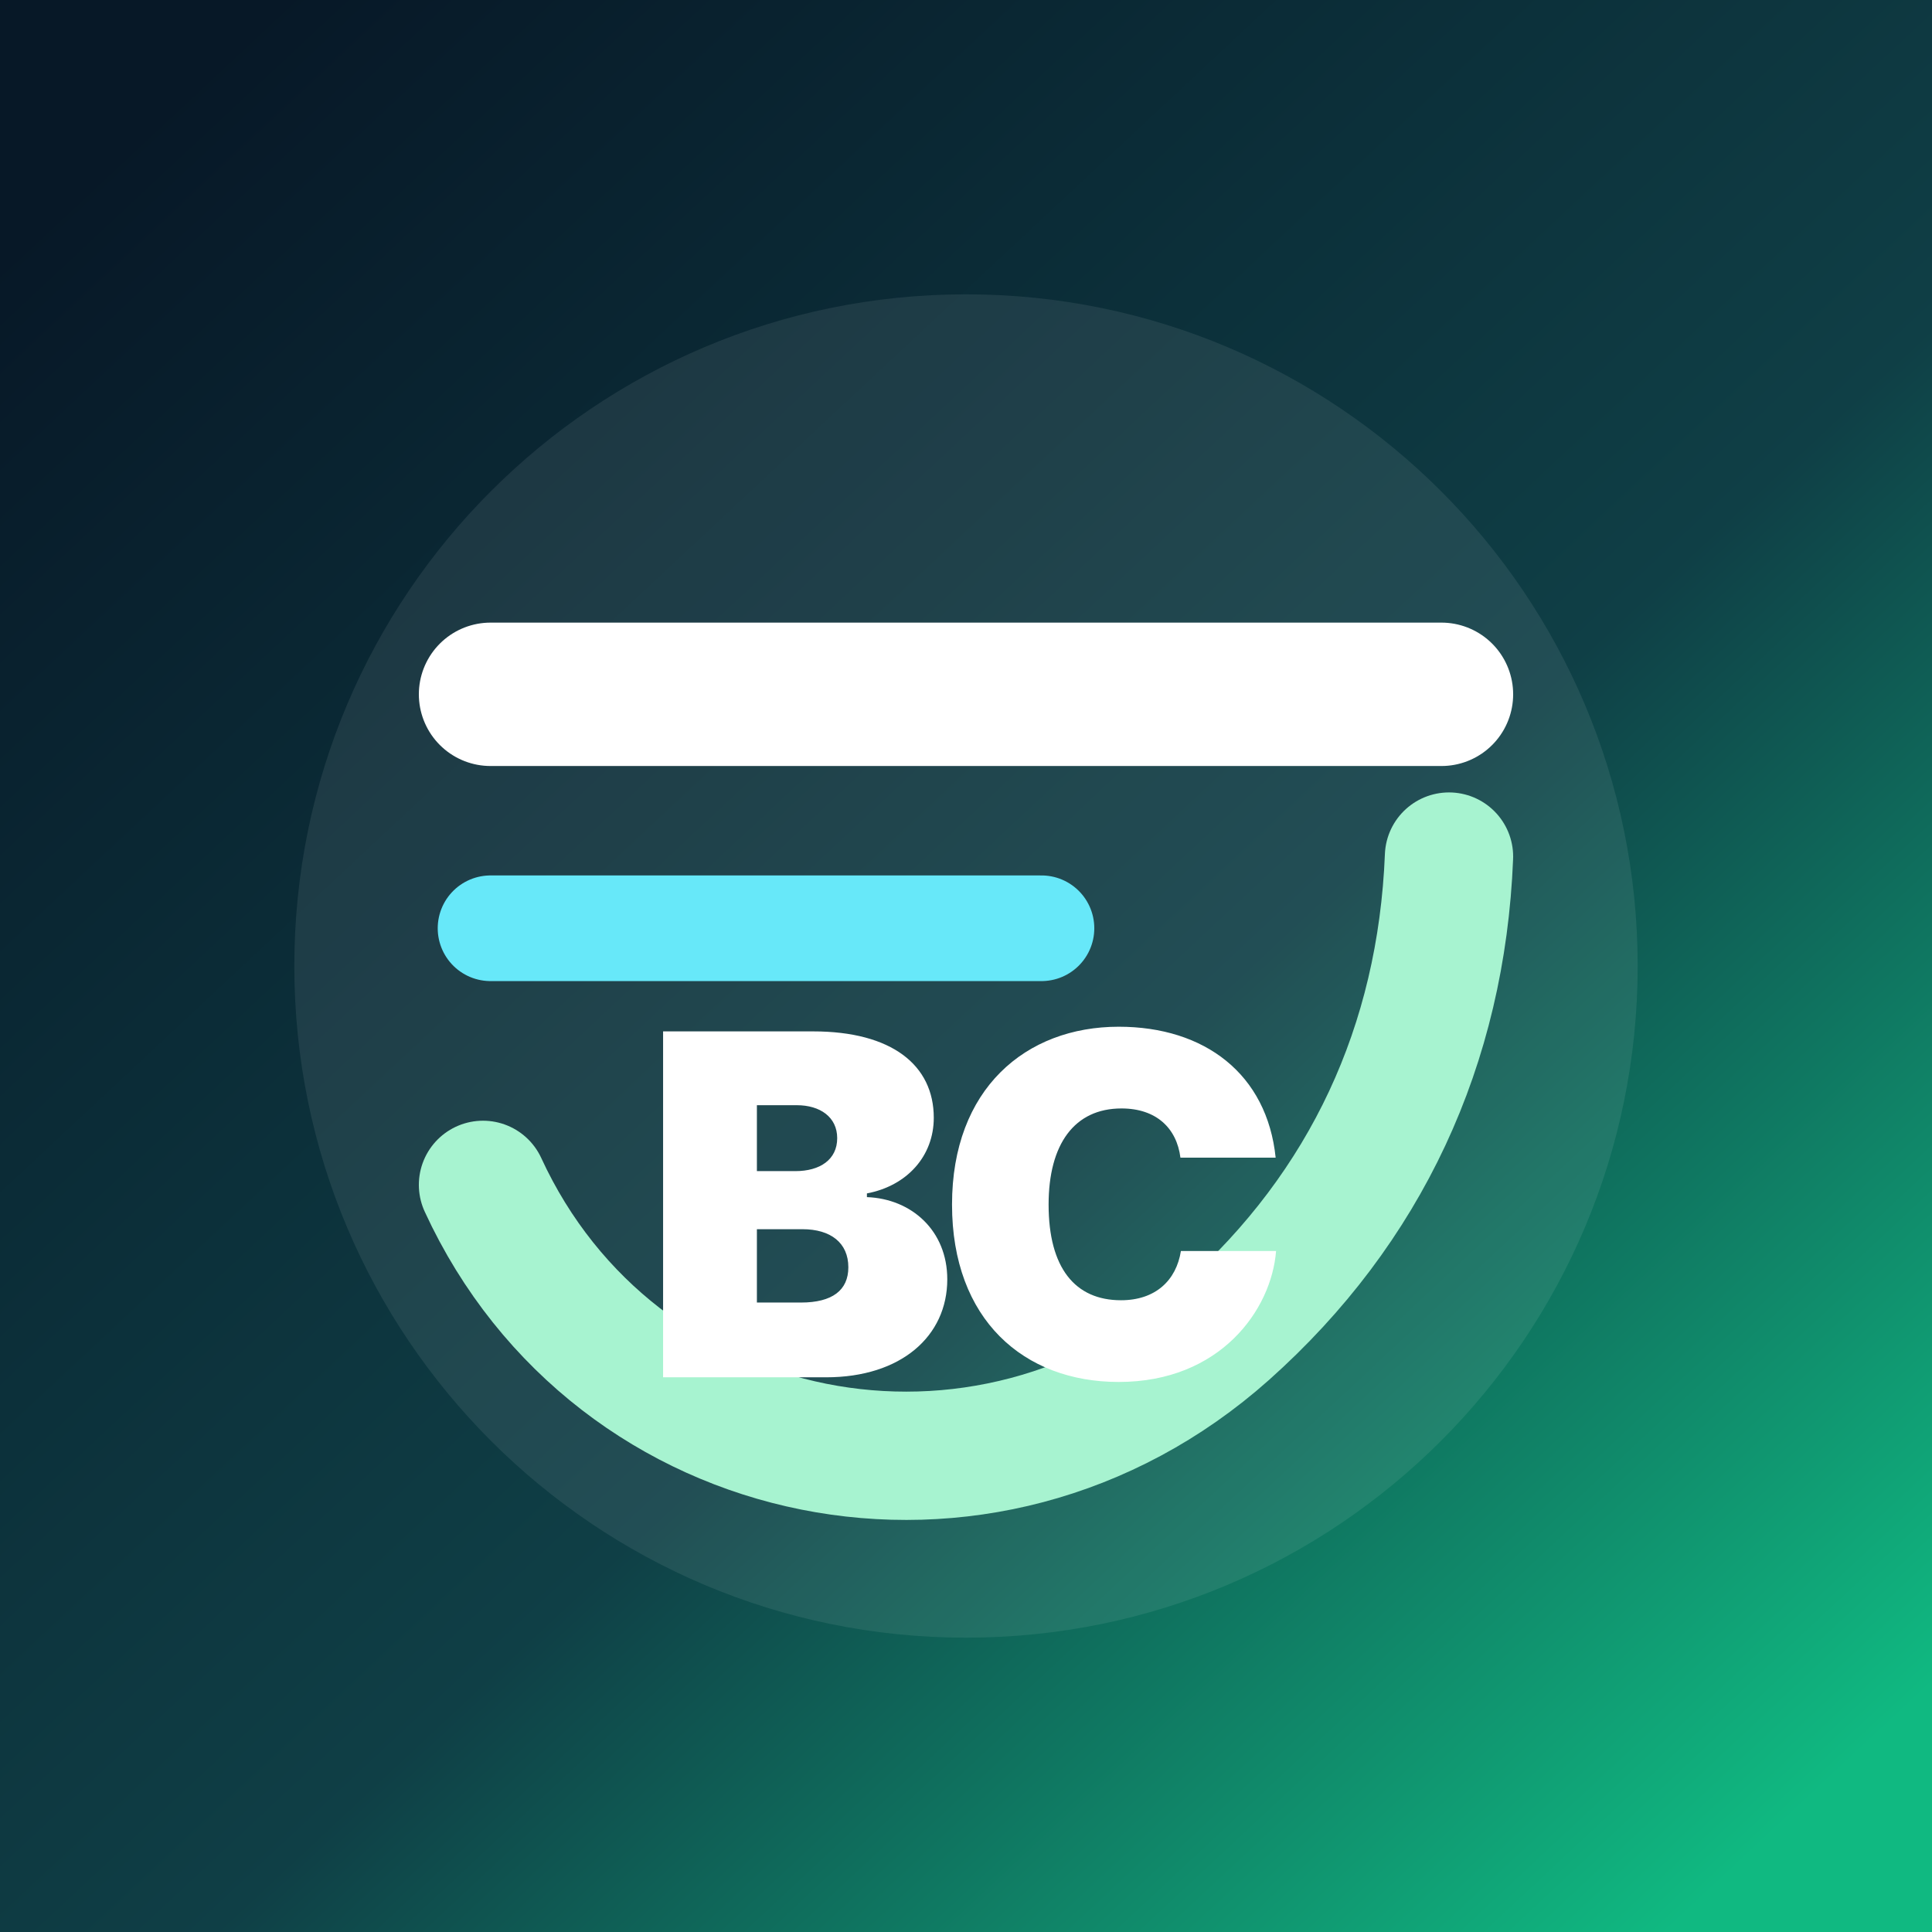
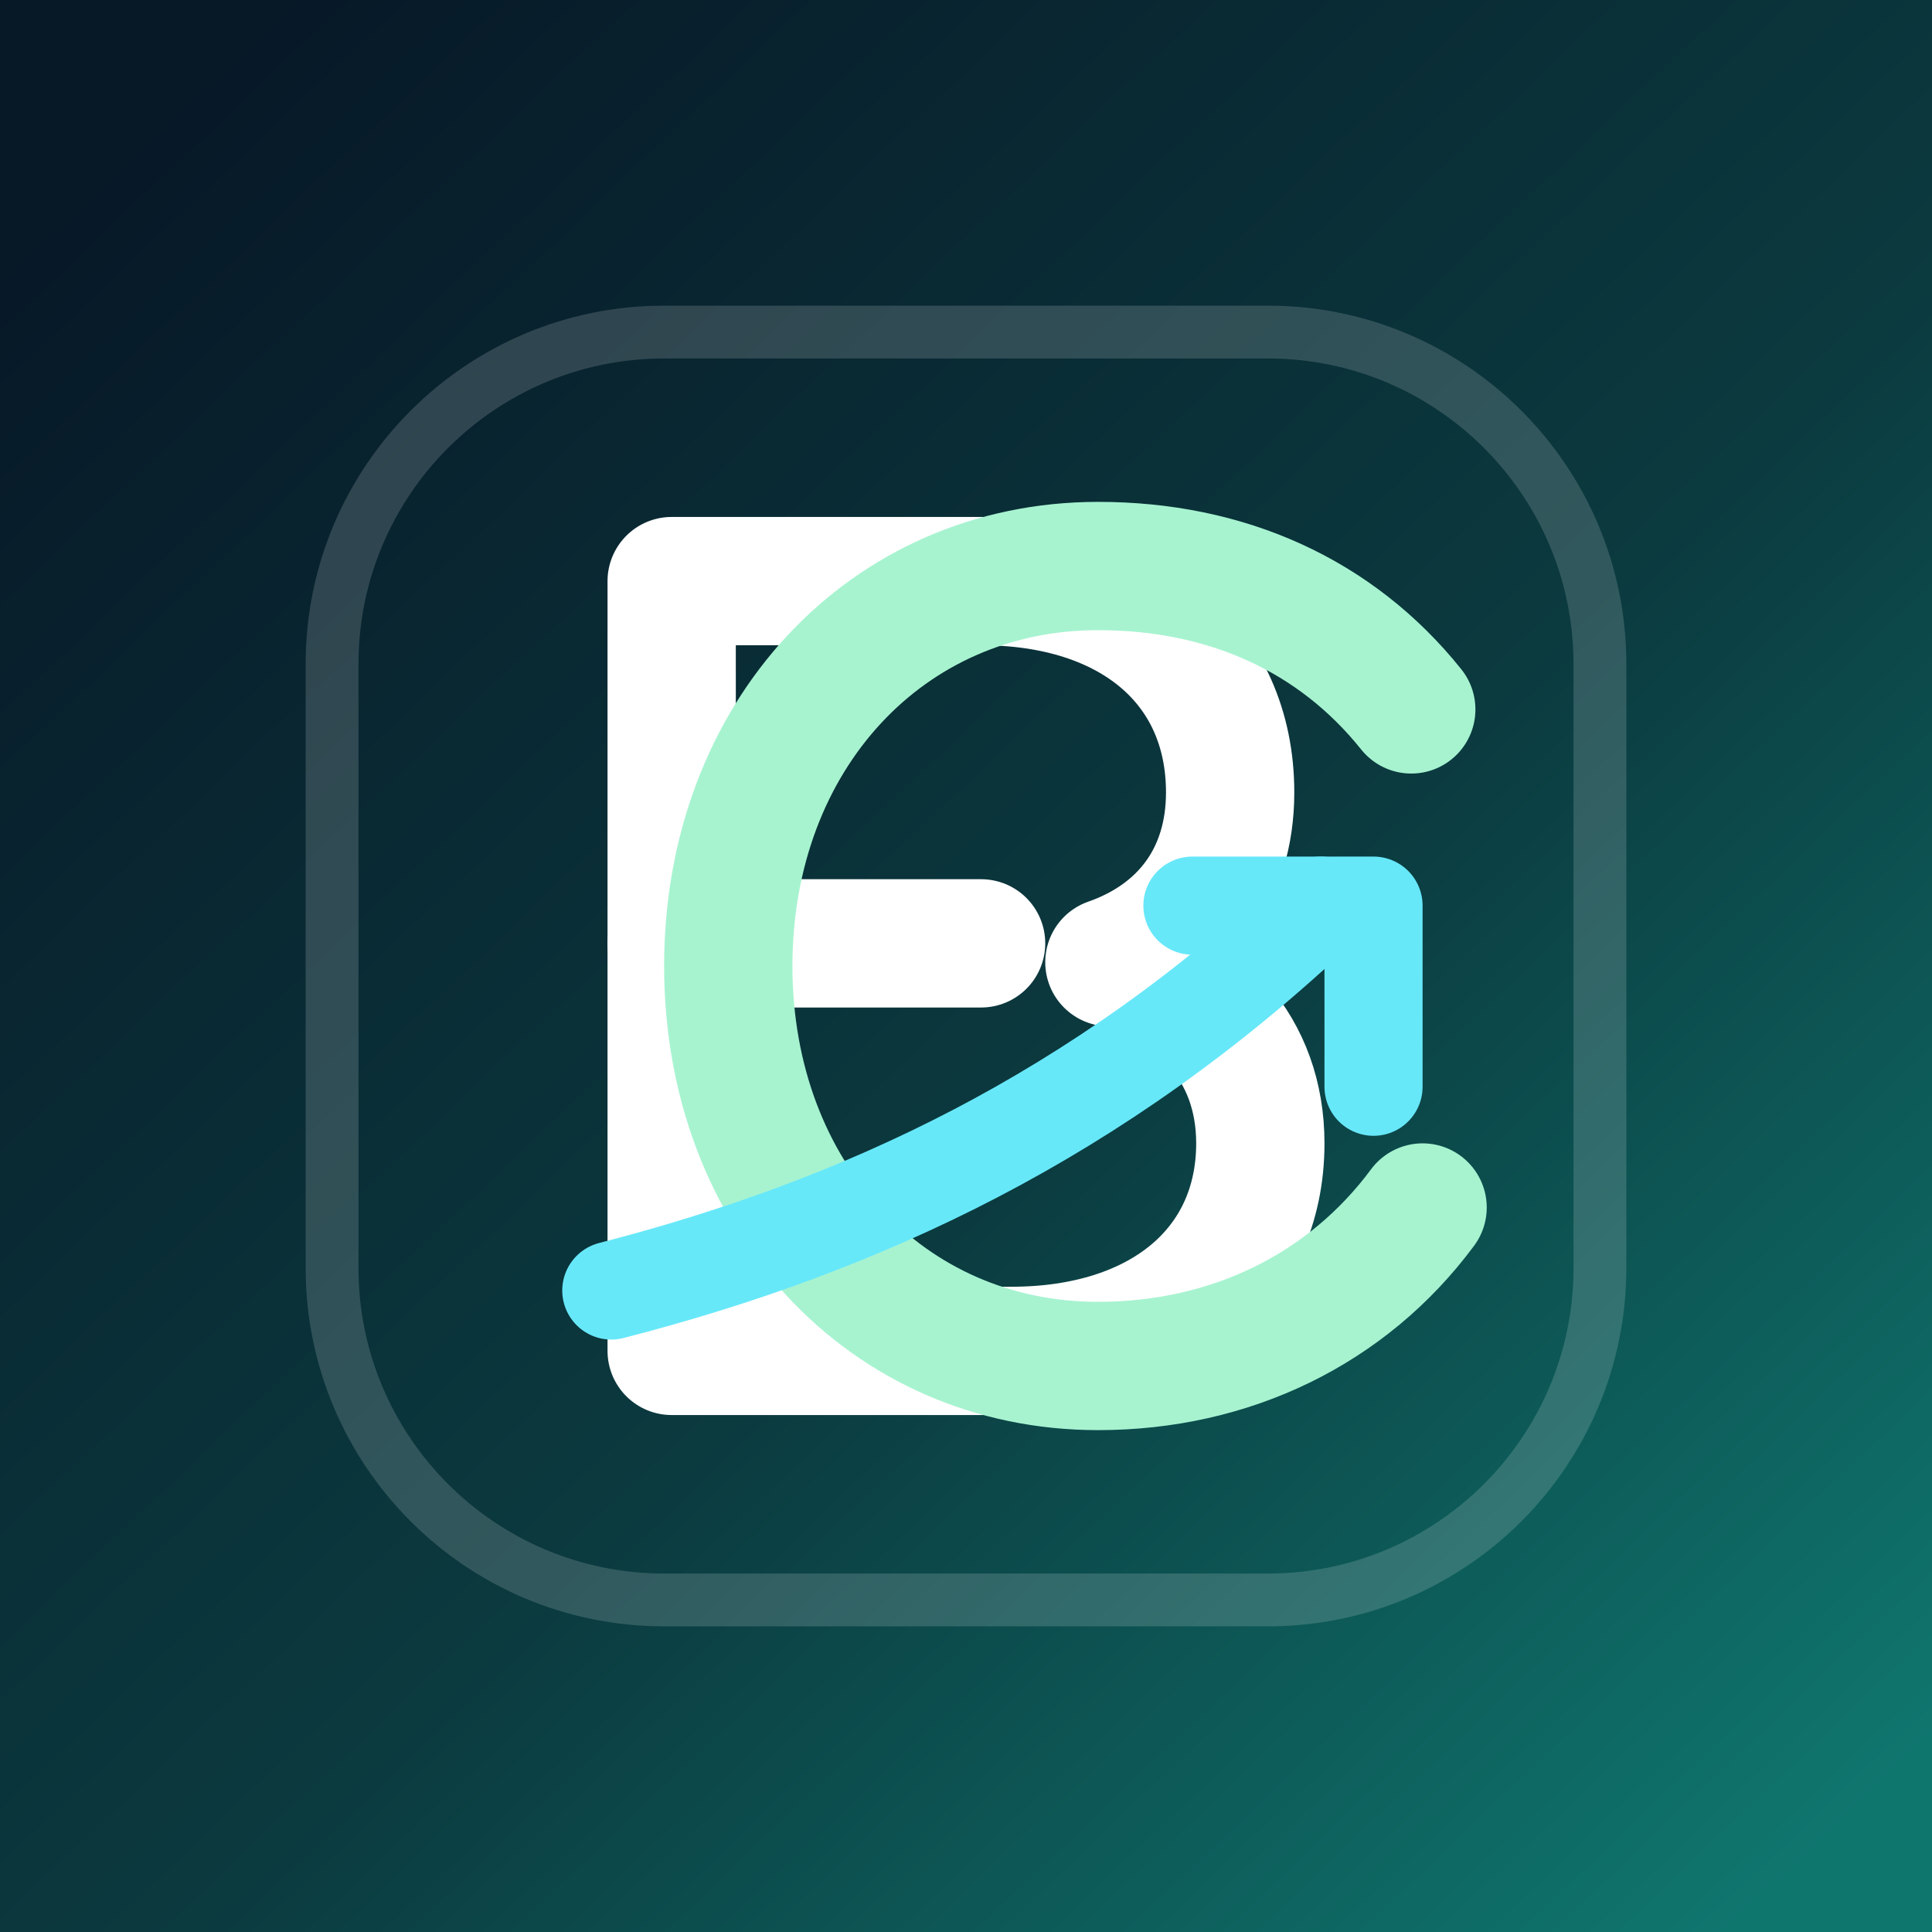
<svg xmlns="http://www.w3.org/2000/svg" viewBox="0 0 512 512">
  <defs>
-     <linearGradient id="bg" x1="42" y1="28" x2="470" y2="486" gradientUnits="userSpaceOnUse">
+     <linearGradient id="bg" x1="40" y1="28" x2="480" y2="492" gradientUnits="userSpaceOnUse">
      <stop stop-color="#071827" />
-       <stop offset="0.58" stop-color="#0f3f46" />
-       <stop offset="1" stop-color="#10b981" />
+       <stop offset=".56" stop-color="#0b3a3f" />
+       <stop offset="1" stop-color="#0f766e" />
    </linearGradient>
  </defs>
  <rect width="512" height="512" fill="url(#bg)" />
-   <circle cx="256" cy="256" r="178" fill="#ffffff" opacity="0.08" />
-   <path d="M128 314c35 76 133 96 197 39 37-33 57-76 59-126" fill="none" stroke="#a7f3d0" stroke-width="34" stroke-linecap="round" />
-   <path d="M130 184h252" stroke="#ffffff" stroke-width="38" stroke-linecap="round" />
-   <path d="M130 246h146" stroke="#67e8f9" stroke-width="28" stroke-linecap="round" />
-   <text x="256" y="365" text-anchor="middle" font-family="Inter, Arial, sans-serif" font-size="126" font-weight="900" letter-spacing="-6" fill="#ffffff">BC</text>
+   <rect x="88" y="88" width="336" height="336" rx="88" fill="none" stroke="#ffffff" stroke-opacity=".16" stroke-width="14" />
+   <path d="M178 154v204h90c40 0 66-22 66-55 0-25-16-42-40-48 20-7 32-23 32-45 0-34-26-56-66-56h-82Z" fill="none" stroke="#ffffff" stroke-width="34" stroke-linejoin="round" />
+   <path d="M178 250h82" stroke="#ffffff" stroke-width="34" stroke-linecap="round" />
+   <path d="M374 188c-20-25-49-38-83-38-56 0-98 45-98 106s42 106 98 106c35 0 66-15 86-42" fill="none" stroke="#a7f3d0" stroke-width="34" stroke-linecap="round" />
+   <path d="M162 342c66-17 129-46 188-102" fill="none" stroke="#67e8f9" stroke-width="26" stroke-linecap="round" />
+   <path d="M316 240h48v48" fill="none" stroke="#67e8f9" stroke-width="26" stroke-linecap="round" stroke-linejoin="round" />
</svg>
